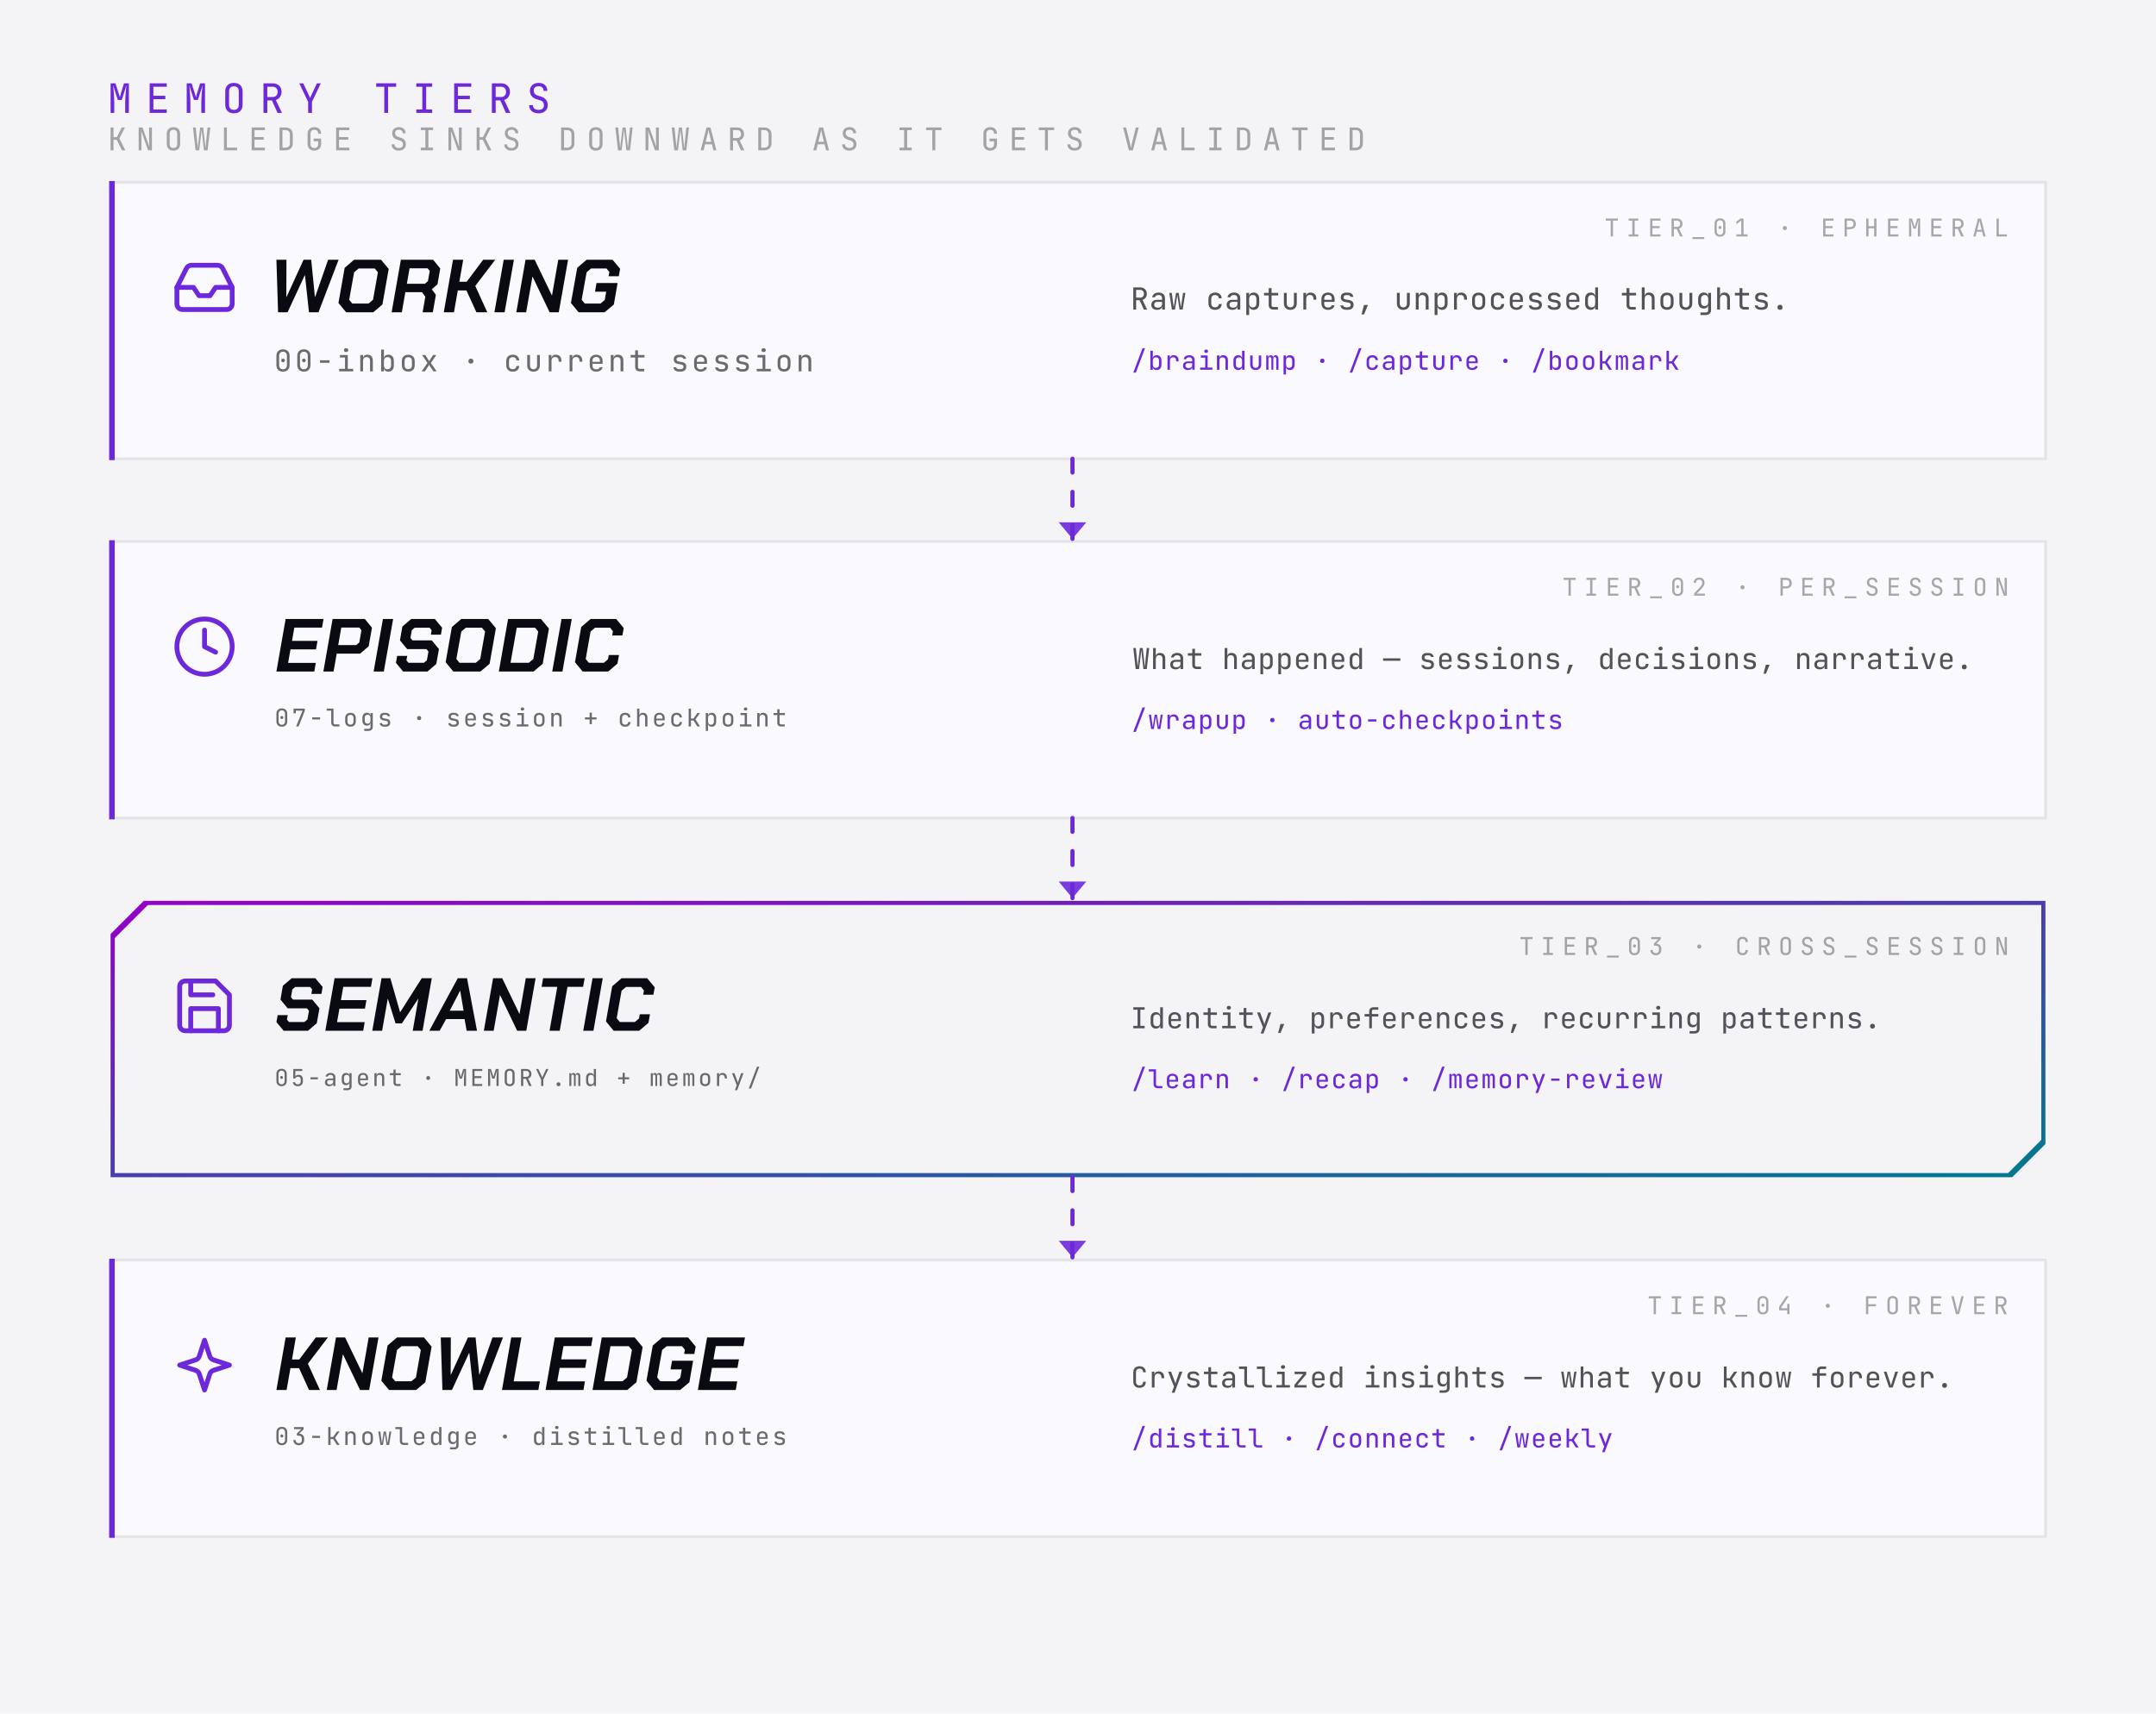
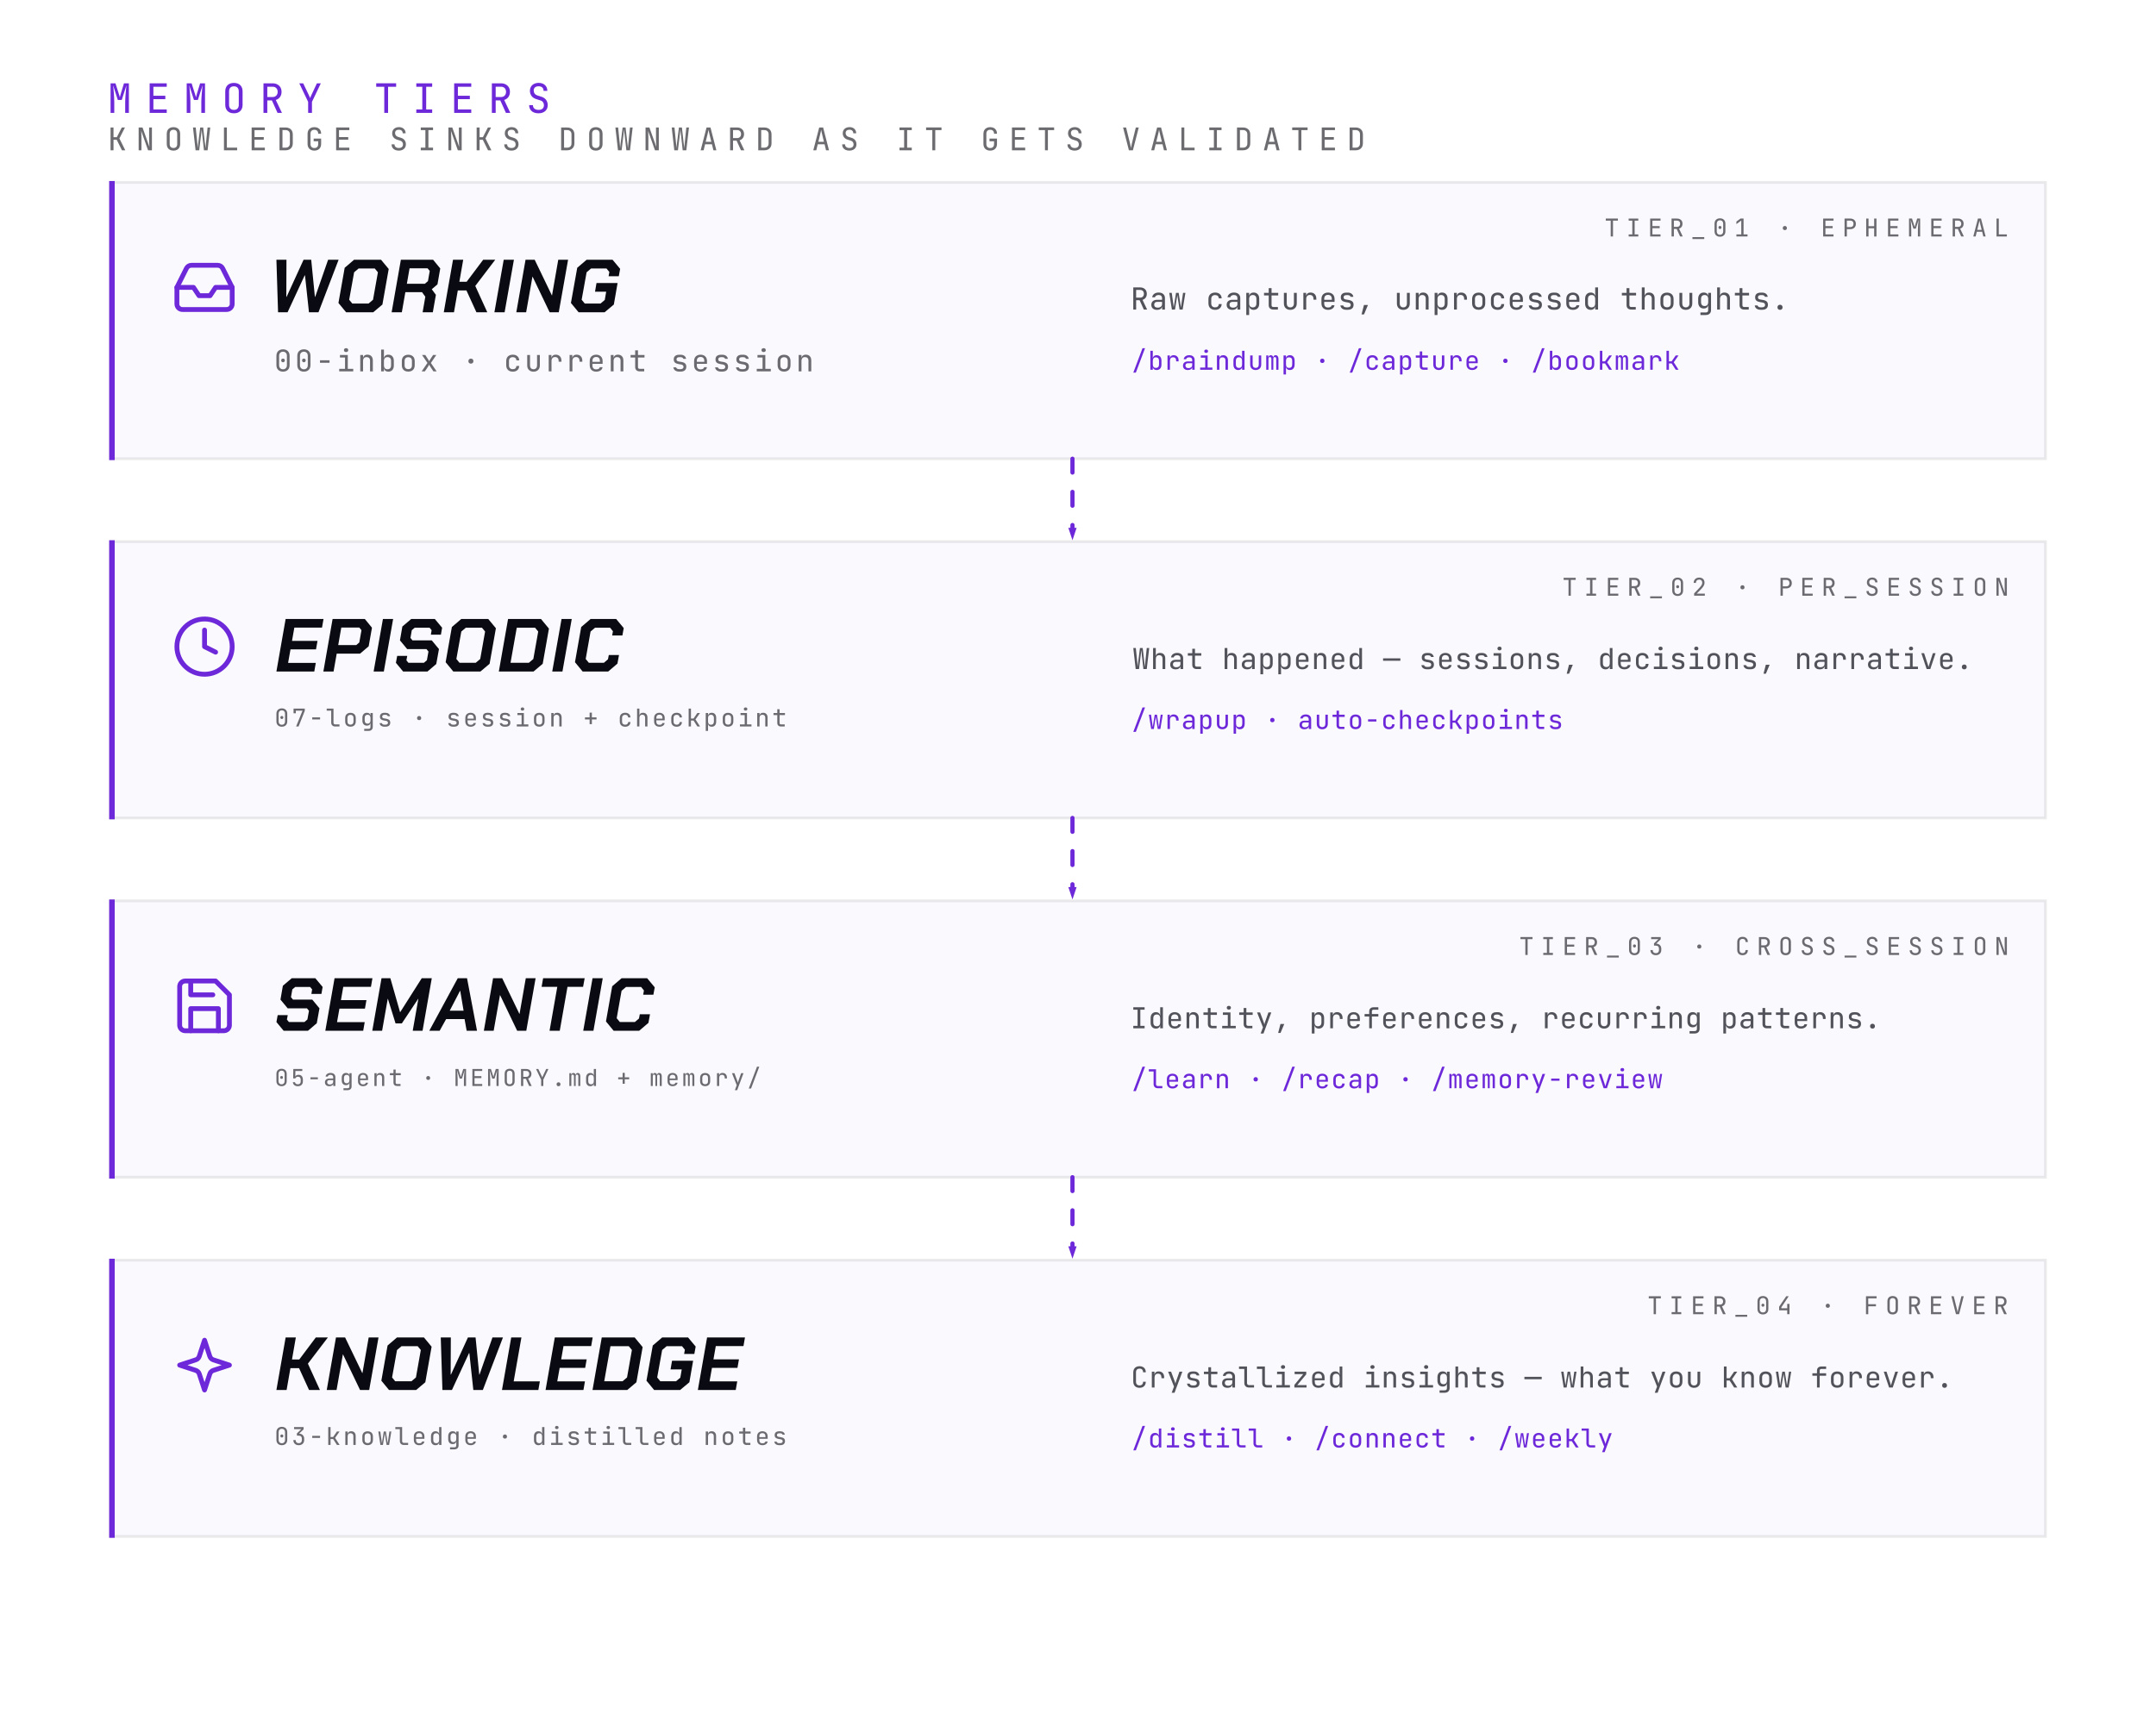
<svg xmlns="http://www.w3.org/2000/svg" viewBox="0 0 780 620" width="780" height="620" role="img" aria-labelledby="ttl desc">
  <defs>
-     <linearGradient id="ob-brain-grad" x1="0" y1="0" x2="1" y2="1">
-       <stop offset="0%" stop-color="#ff2d92" />
-       <stop offset="55%" stop-color="#ff5aa3" />
-       <stop offset="100%" stop-color="#00f3ff" />
-     </linearGradient>
-     <radialGradient id="ob-spark-glow">
-       <stop offset="0%" stop-color="#ffffff" />
-       <stop offset="35%" stop-color="#ffffff" stop-opacity=".7" />
-       <stop offset="100%" stop-color="#00f3ff" stop-opacity="0" />
-     </radialGradient>
-     <linearGradient id="grad-button" x1="0" y1="0" x2="1" y2="1">
-       <stop offset="0%" stop-color="#9500c7" />
-       <stop offset="100%" stop-color="#007a90" />
-     </linearGradient>
+     <marker id="arrow" viewBox="0 0 3 2" refX="0" refY="1" markerWidth="3" markerHeight="2" orient="auto">
+       <path d="M0 0 L3 1 L0 2 Z" fill="#6d28d9" />
+     </marker>
    <symbol id="i-consolidate" viewBox="0 0 24 24">
      <polyline points="22 12 16 12 14 15 10 15 8 12 2 12" />
      <path d="M5.45 5.11 2 12v6a2 2 0 0 0 2 2h16a2 2 0 0 0 2-2v-6l-3.45-6.89A2 2 0 0 0 16.76 4H7.24a2 2 0 0 0-1.79 1.11z" />
    </symbol>
    <symbol id="i-clock" viewBox="0 0 24 24">
      <circle cx="12" cy="12" r="10" />
      <polyline points="12 6 12 12 16 14" />
    </symbol>
    <symbol id="i-memory" viewBox="0 0 24 24">
      <path d="M19 21H5a2 2 0 0 1-2-2V5a2 2 0 0 1 2-2h11l5 5v11a2 2 0 0 1-2 2z" />
      <polyline points="17 21 17 13 7 13 7 21" />
      <polyline points="7 3 7 8 15 8" />
    </symbol>
    <symbol id="i-skill" viewBox="0 0 24 24">
      <path d="m12 3-1.9 5.8a2 2 0 0 1-1.3 1.3L3 12l5.8 1.9a2 2 0 0 1 1.3 1.3L12 21l1.9-5.8a2 2 0 0 1 1.3-1.3L21 12l-5.8-1.9a2 2 0 0 1-1.3-1.3Z" />
    </symbol>
    <path id="gc41" d="M340 -700H464L597 0H459L431 -155H185L99 0H-39ZM418 -267 373 -533H371L233 -267Z" />
    <path id="gc43" d="M33 -124 116 -593 241 -700H582L683 -579L665 -480H529L539 -537L501 -584H301L241 -533L176 -167L218 -116H418L473 -163L484 -220H620L599 -105L476 0H135Z" />
    <path id="gc44" d="M145 -700H584L690 -572L607 -103L485 0H22ZM422 -116 482 -167 547 -533 505 -584H261L178 -116Z" />
    <path id="gc45" d="M145 -700H650L630 -585H261L230 -408H570L550 -295H210L178 -115H547L527 0H22Z" />
    <path id="gc47" d="M33 -124 117 -593 242 -700H588L689 -579L671 -480H535L545 -537L507 -584H302L242 -533L176 -167L218 -116H427L484 -164L503 -274H354L374 -390H655L605 -103L482 0H135Z" />
    <path id="gc49" d="M150 -700H286L162 0H26Z" />
    <path id="gc4b" d="M145 -700H281L230 -407H327L547 -700H708L442 -351L602 0H457L324 -291H209L158 0H22Z" />
    <path id="gc4c" d="M145 -700H281L178 -115H527L507 0H22Z" />
    <path id="gc4d" d="M145 -700H263L392 -248H394L681 -700H815L692 0H561L636 -426H634L416 -98H332L230 -426H228L153 0H22Z" />
    <path id="gc4e" d="M145 -700H267L496 -225H498L581 -700H712L588 0H466L239 -474H237L153 0H22Z" />
    <path id="gc4f" d="M33 -124 116 -593 241 -700H601L703 -577L619 -103L497 0H135ZM434 -116 494 -167 559 -533 517 -584H302L242 -533L176 -167L218 -116Z" />
    <path id="gc50" d="M145 -700H575L670 -584L626 -336L511 -238H200L158 0H22ZM460 -352 501 -387 530 -551 501 -586H261L220 -352Z" />
    <path id="gc52" d="M633 -372 557 -307 612 -232 571 0H435L471 -207L427 -268H205L158 0H22L145 -700H575L670 -584ZM225 -380H465L506 -415L530 -551L501 -586H261Z" />
    <path id="gc53" d="M27 -116 44 -208H178L167 -149L194 -116H400L440 -150L461 -266L434 -299H177L81 -415L113 -600L231 -700H546L643 -584L627 -491H493L503 -551L476 -584H278L239 -551L221 -448L248 -415H505L601 -299L565 -100L448 0H123Z" />
    <path id="gc54" d="M284 -585H75L95 -700H649L628 -585H420L317 0H181Z" />
    <path id="gc57" d="M105 -700H239L237 -206H241L467 -700H569L618 -206H622L794 -700H934L666 0H539L486 -492H482L254 0H127Z" />
    <path id="gm2b" d="M254 -95V-288H64V-372H254V-565H346V-372H536V-288H346V-95Z" />
    <path id="gm2c" d="M164 160 244 -151H376L246 160Z" />
    <path id="gm2d" d="M140 -288V-372H460V-288Z" />
    <path id="gm2e" d="M300 10Q262 10 239 -12Q216 -35 216 -72Q216 -112 239 -135Q262 -158 300 -158Q339 -158 361 -135Q384 -112 384 -72Q384 -35 361 -12Q339 10 300 10Z" />
    <path id="gm2f" d="M74 110 428 -830H526L172 110Z" />
    <path id="gm30" d="M300 10Q233 10 183 -17Q133 -43 106 -92Q79 -140 79 -205V-525Q79 -591 106 -639Q133 -687 183 -713Q233 -740 300 -740Q368 -740 418 -713Q467 -687 494 -639Q521 -591 521 -525V-205Q521 -140 494 -92Q467 -43 417 -17Q367 10 300 10ZM300 -70Q359 -70 395 -108Q431 -145 431 -205V-525Q431 -585 395 -622Q359 -660 300 -660Q241 -660 205 -622Q169 -585 169 -525V-205Q169 -145 205 -108Q241 -70 300 -70ZM300 -305Q273 -305 256 -323Q239 -340 239 -368Q239 -395 256 -412Q273 -429 300 -429Q327 -429 344 -412Q361 -395 361 -368Q361 -340 344 -323Q327 -305 300 -305Z" />
    <path id="gm31" d="M89 0V-85H287V-651L89 -504V-607L255 -730H380V-85H541V0Z" />
    <path id="gm32" d="M91 0V-95L314 -331Q370 -391 396 -438Q422 -484 422 -528Q422 -588 389 -622Q356 -657 299 -657Q236 -657 200 -621Q164 -586 164 -524H71Q73 -590 101 -639Q130 -688 181 -714Q231 -740 299 -740Q365 -740 414 -714Q463 -689 489 -642Q515 -595 515 -530Q515 -467 482 -406Q449 -345 374 -267L197 -85H527V0Z" />
    <path id="gm33" d="M289 10Q223 10 173 -16Q123 -43 96 -90Q69 -137 69 -200H163Q163 -140 196 -106Q230 -73 290 -73Q351 -73 385 -108Q418 -143 418 -200V-252Q418 -313 385 -347Q351 -380 290 -380H215V-472L394 -645H99V-730H488V-638L292 -449V-463Q393 -463 452 -406Q512 -349 512 -253V-200Q512 -137 484 -90Q457 -43 406 -16Q356 10 289 10Z" />
    <path id="gm34" d="M408 0V-158H79V-304L367 -730H469L171 -283V-243H408V-420H501V0Z" />
    <path id="gm35" d="M298 10Q208 10 150 -36Q93 -83 84 -162H177Q182 -119 213 -96Q245 -73 299 -73Q361 -73 392 -106Q423 -140 423 -200V-271Q423 -332 392 -365Q361 -399 300 -399Q262 -399 233 -379Q205 -359 192 -326H99L104 -730H490V-645H194L191 -405H219L191 -379Q191 -426 228 -453Q266 -480 328 -480Q417 -481 467 -426Q516 -370 516 -271V-200Q516 -103 459 -47Q402 10 298 10Z" />
    <path id="gm37" d="M182 0 443 -645H171V-537H78V-730H536V-639L283 0Z" />
    <path id="gm41" d="M49 0 238 -730H363L551 0H457L410 -192H191L144 0ZM210 -271H390L335 -493Q320 -555 311 -598Q302 -641 300 -654Q298 -641 289 -598Q280 -555 265 -494Z" />
    <path id="gm43" d="M304 10Q238 10 189 -15Q140 -40 113 -88Q86 -136 86 -201V-529Q86 -595 113 -643Q140 -690 189 -715Q238 -740 304 -740Q370 -740 419 -714Q467 -689 494 -642Q520 -595 520 -529H426Q426 -590 394 -623Q362 -656 304 -656Q246 -656 213 -624Q180 -591 180 -530V-201Q180 -140 213 -107Q246 -74 304 -74Q362 -74 394 -107Q426 -140 426 -201H520Q520 -136 494 -89Q467 -41 419 -16Q370 10 304 10Z" />
    <path id="gm44" d="M90 0V-730H282Q353 -730 405 -703Q457 -676 486 -627Q514 -577 514 -510V-221Q514 -154 486 -104Q457 -54 405 -27Q353 0 282 0ZM184 -84H282Q347 -84 384 -120Q421 -156 421 -221V-510Q421 -574 384 -610Q347 -646 282 -646H184Z" />
    <path id="gm45" d="M99 0V-730H521V-645H191V-423H486V-339H191V-85H521V0Z" />
    <path id="gm46" d="M94 0V-731H526V-645H185V-407H500V-322H187V0Z" />
    <path id="gm47" d="M304 10Q238 10 189 -15Q140 -40 113 -88Q86 -136 86 -201V-529Q86 -595 113 -643Q140 -690 189 -715Q238 -740 304 -740Q370 -740 419 -714Q467 -689 494 -642Q520 -595 520 -529H426Q426 -590 394 -623Q362 -656 304 -656Q246 -656 213 -624Q180 -591 180 -530V-201Q180 -140 213 -106Q246 -73 304 -73Q362 -73 394 -106Q426 -140 426 -201V-289H281V-374H520V-201Q520 -136 494 -89Q467 -41 419 -16Q370 10 304 10Z" />
    <path id="gm48" d="M91 0V-730H185V-420H415V-730H509V0H415V-334H185V0Z" />
    <path id="gm49" d="M104 0V-85H252V-645H104V-730H496V-645H348V-85H496V0Z" />
    <path id="gm4b" d="M90 0V-730H184V-419H290L449 -730H551L372 -379L561 0H454L287 -336H184V0Z" />
    <path id="gm4c" d="M114 0V-730H207V-85H535V0Z" />
    <path id="gm4d" d="M74 0V-730H195L270 -494Q281 -462 290 -431Q299 -400 303 -383Q308 -400 315 -431Q323 -462 333 -495L405 -730H526V0H435V-261Q435 -306 438 -362Q441 -418 446 -477Q451 -535 456 -589Q462 -642 466 -682L350 -319H253L136 -682Q141 -643 146 -592Q151 -540 155 -483Q159 -425 162 -368Q165 -311 165 -261V0Z" />
    <path id="gm4e" d="M88 0V-730H211L432 -109Q430 -134 428 -172Q425 -209 424 -250Q422 -291 422 -327V-730H512V0H389L169 -621Q171 -597 173 -560Q175 -523 176 -482Q178 -441 178 -405V0Z" />
    <path id="gm4f" d="M300 10Q234 10 186 -15Q138 -40 112 -88Q86 -136 86 -201V-529Q86 -595 112 -643Q138 -690 186 -715Q234 -740 300 -740Q366 -740 414 -715Q462 -690 488 -643Q514 -595 514 -530V-201Q514 -136 488 -88Q462 -40 414 -15Q366 10 300 10ZM300 -74Q358 -74 389 -107Q420 -140 420 -201V-529Q420 -590 389 -623Q358 -656 300 -656Q243 -656 211 -623Q180 -590 180 -529V-201Q180 -140 211 -107Q243 -74 300 -74Z" />
    <path id="gm50" d="M90 0V-730H326Q395 -730 445 -703Q496 -677 523 -628Q551 -580 551 -514Q551 -449 523 -400Q496 -351 445 -325Q395 -298 326 -298H184V0ZM184 -382H326Q385 -382 420 -418Q455 -454 455 -514Q455 -575 420 -610Q385 -646 326 -646H184Z" />
    <path id="gm52" d="M90 0V-730H317Q383 -730 432 -703Q482 -677 509 -630Q536 -583 536 -519Q536 -445 498 -392Q460 -339 394 -319L546 0H437L298 -308H184V0ZM184 -392H317Q373 -392 406 -427Q440 -462 440 -519Q440 -577 406 -612Q373 -646 317 -646H184Z" />
    <path id="gm53" d="M304 10Q231 10 180 -14Q128 -38 100 -83Q71 -128 71 -191H164Q164 -137 201 -105Q238 -74 304 -74Q366 -74 401 -104Q436 -135 436 -189Q436 -232 413 -264Q389 -297 346 -309L248 -340Q172 -363 131 -417Q90 -471 90 -545Q90 -604 117 -648Q143 -692 192 -716Q240 -741 306 -741Q402 -741 461 -687Q519 -634 520 -544H427Q427 -597 395 -627Q363 -657 304 -657Q247 -657 215 -630Q183 -602 183 -553Q183 -509 207 -476Q231 -444 275 -430L374 -399Q448 -376 489 -321Q529 -266 529 -191Q529 -131 501 -85Q473 -40 422 -15Q371 10 304 10Z" />
    <path id="gm54" d="M253 0V-645H54V-731H546V-645H347V0Z" />
    <path id="gm56" d="M236 0 49 -730H145L268 -236Q280 -186 289 -142Q298 -98 302 -74Q306 -98 315 -142Q323 -186 335 -236L457 -730H551L363 0Z" />
    <path id="gm57" d="M107 0 24 -730H112L166 -193Q168 -172 170 -148Q172 -124 174 -103Q175 -82 175 -67Q177 -82 179 -103Q180 -124 183 -148Q185 -172 188 -193L255 -730H350L411 -193Q414 -172 416 -148Q419 -124 421 -103Q424 -82 425 -67Q426 -82 428 -103Q429 -124 431 -148Q434 -172 436 -193L491 -730H576L491 0H375L314 -546Q312 -569 309 -591Q307 -613 305 -633Q303 -653 302 -665Q301 -653 298 -633Q296 -613 294 -591Q292 -569 289 -546L223 0Z" />
    <path id="gm59" d="M253 0V-272L34 -730H131L272 -435Q285 -409 292 -391Q299 -372 301 -363Q303 -372 311 -391Q319 -409 331 -435L469 -730H566L347 -272V0Z" />
    <path id="gm5f" d="M60 104V25H540V104Z" />
    <path id="gm61" d="M251 10Q164 10 114 -35Q64 -79 64 -155Q64 -232 114 -277Q165 -321 251 -321H418V-375Q418 -425 388 -452Q358 -479 303 -479Q255 -479 222 -458Q190 -438 185 -404H92Q101 -475 159 -518Q217 -560 305 -560Q401 -560 456 -511Q512 -462 512 -378V0H420V-104H405L420 -120Q420 -60 374 -25Q327 10 251 10ZM275 -63Q337 -63 378 -95Q418 -126 418 -176V-252H253Q209 -252 183 -228Q158 -203 158 -161Q158 -116 189 -89Q220 -63 275 -63Z" />
    <path id="gm62" d="M333 10Q265 10 225 -27Q184 -63 184 -127L203 -105H184V0H90V-730H184V-571L182 -445H203L184 -423Q184 -486 225 -523Q266 -560 333 -560Q416 -560 466 -505Q516 -450 516 -354V-195Q516 -100 466 -45Q416 10 333 10ZM302 -71Q358 -71 391 -104Q423 -138 423 -201V-349Q423 -412 391 -446Q358 -479 302 -479Q248 -479 216 -445Q184 -410 184 -349V-201Q184 -140 216 -105Q248 -71 302 -71Z" />
    <path id="gm63" d="M304 10Q238 10 188 -15Q138 -40 111 -88Q84 -136 84 -201V-349Q84 -415 111 -463Q138 -510 188 -535Q238 -560 304 -560Q400 -560 458 -509Q517 -458 520 -369H426Q423 -421 391 -449Q359 -477 304 -477Q246 -477 211 -444Q177 -411 177 -350V-201Q177 -140 211 -106Q246 -73 304 -73Q359 -73 391 -101Q423 -130 426 -181H520Q517 -92 458 -41Q400 10 304 10Z" />
    <path id="gm64" d="M267 10Q184 10 134 -45Q84 -100 84 -195V-354Q84 -450 134 -505Q184 -560 267 -560Q335 -560 375 -523Q416 -486 416 -423L397 -445H418L416 -571V-730H510V0H416V-105H397L416 -127Q416 -63 375 -27Q335 10 267 10ZM298 -71Q353 -71 385 -105Q416 -140 416 -201V-349Q416 -410 385 -445Q353 -479 298 -479Q242 -479 209 -446Q177 -412 177 -349V-201Q177 -138 209 -104Q242 -71 298 -71Z" />
    <path id="gm65" d="M300 10Q235 10 186 -16Q137 -42 110 -90Q84 -137 84 -201V-349Q84 -414 110 -461Q137 -508 186 -534Q235 -560 300 -560Q366 -560 414 -534Q463 -508 490 -461Q516 -414 516 -349V-252H175V-201Q175 -136 207 -102Q240 -68 300 -68Q351 -68 383 -86Q414 -105 421 -141H514Q505 -71 446 -31Q387 10 300 10ZM425 -313V-350Q425 -414 393 -448Q361 -483 300 -483Q240 -483 207 -448Q175 -414 175 -349V-321L432 -321Z" />
    <path id="gm66" d="M219 0V-409H59V-494H219V-588Q219 -654 260 -692Q302 -730 375 -730H536V-645H375Q345 -645 328 -631Q312 -616 312 -588V-494H536V-409H312V0Z" />
    <path id="gm67" d="M160 180V96H334Q376 96 396 77Q415 57 415 18V-49L417 -150H398L416 -166Q416 -105 376 -70Q336 -35 269 -35Q184 -35 135 -90Q86 -146 86 -240V-355Q86 -450 135 -505Q184 -560 269 -560Q336 -560 376 -525Q416 -489 416 -429L398 -445H416L416 -550H509V18Q509 93 462 136Q416 180 333 180ZM298 -116Q353 -116 385 -150Q416 -184 416 -245V-349Q416 -410 385 -445Q353 -479 298 -479Q242 -479 211 -446Q180 -412 180 -349V-245Q180 -183 211 -149Q242 -116 298 -116Z" />
    <path id="gm68" d="M90 0V-730H184V-550L184 -445H204L184 -423Q184 -488 223 -524Q262 -560 331 -560Q414 -560 463 -509Q512 -457 512 -369V0H418V-359Q418 -417 387 -449Q356 -481 303 -481Q248 -481 216 -446Q184 -412 184 -349V0Z" />
    <path id="gm69" d="M84 0V-85H279V-465H109V-550H372V-85H555V0ZM315 -648Q282 -648 262 -666Q243 -683 243 -712Q243 -743 262 -760Q282 -778 315 -778Q349 -778 368 -760Q387 -743 387 -712Q387 -683 368 -666Q349 -648 315 -648Z" />
    <path id="gm6b" d="M93 0V-730H187V-324H291L448 -550H555L372 -288L558 0H449L292 -243H187V0Z" />
    <path id="gm6c" d="M376 0Q327 0 291 -19Q254 -39 234 -74Q214 -110 214 -157V-645H30V-730H307V-157Q307 -124 326 -104Q345 -85 377 -85H551V0Z" />
    <path id="gm6d" d="M65 0V-550H146V-483H164L150 -460Q150 -506 175 -533Q199 -560 241 -560Q287 -560 312 -526Q337 -492 337 -430L310 -483H352L333 -460Q333 -506 359 -533Q384 -560 426 -560Q478 -560 507 -521Q535 -482 535 -418V0H450V-418Q450 -452 436 -470Q421 -489 394 -489Q367 -489 352 -471Q337 -453 337 -419V0H263V-418Q263 -453 248 -471Q233 -489 205 -489Q178 -489 164 -471Q150 -453 150 -419V0Z" />
    <path id="gm6e" d="M90 0V-550H184V-445H204L184 -423Q184 -488 223 -524Q262 -560 331 -560Q414 -560 463 -509Q512 -457 512 -369V0H418V-359Q418 -417 387 -448Q356 -479 303 -479Q248 -479 216 -446Q184 -412 184 -349V0Z" />
    <path id="gm6f" d="M300 8Q234 8 185 -17Q137 -42 110 -90Q84 -137 84 -202V-348Q84 -414 110 -461Q137 -508 185 -533Q234 -558 300 -558Q366 -558 415 -533Q463 -508 490 -461Q516 -414 516 -348V-202Q516 -137 490 -90Q463 -42 415 -17Q366 8 300 8ZM300 -75Q358 -75 391 -107Q423 -140 423 -202V-348Q423 -410 391 -443Q358 -475 300 -475Q243 -475 210 -443Q177 -410 177 -348V-202Q177 -140 210 -107Q243 -75 300 -75Z" />
    <path id="gm70" d="M90 180V-550H184V-445H203L184 -423Q184 -487 225 -523Q266 -560 334 -560Q417 -560 467 -505Q516 -451 516 -355V-196Q516 -132 494 -86Q471 -40 431 -15Q390 10 334 10Q267 10 226 -27Q184 -64 184 -127L203 -105H182L184 21V180ZM303 -71Q359 -71 391 -104Q423 -138 423 -201V-349Q423 -412 391 -446Q359 -479 303 -479Q249 -479 216 -445Q184 -410 184 -349V-201Q184 -140 216 -105Q249 -71 303 -71Z" />
    <path id="gm72" d="M109 0V-550H200V-445H222L193 -380Q193 -469 231 -515Q270 -560 346 -560Q433 -560 485 -505Q536 -451 536 -358V-324H442V-349Q442 -413 411 -447Q380 -481 323 -481Q267 -481 235 -447Q203 -412 203 -349V0Z" />
    <path id="gm73" d="M283 8Q226 8 184 -10Q142 -27 117 -60Q92 -92 88 -136H181Q187 -108 213 -91Q239 -74 283 -74H325Q377 -74 403 -95Q429 -116 429 -152Q429 -186 405 -206Q382 -226 336 -233L263 -245Q181 -259 141 -295Q101 -332 101 -402Q101 -477 148 -517Q196 -558 290 -558H328Q409 -558 457 -521Q506 -483 516 -420H422Q416 -445 393 -461Q369 -476 328 -476H290Q240 -476 217 -457Q194 -439 194 -401Q194 -368 214 -352Q234 -337 276 -330L350 -318Q440 -304 481 -266Q522 -228 522 -156Q522 -79 473 -35Q424 8 325 8Z" />
    <path id="gm74" d="M360 0Q288 0 248 -39Q208 -77 208 -147V-465H54V-550H208V-705H302V-550H521V-465H302V-147Q302 -85 361 -85H511V0Z" />
    <path id="gm75" d="M299 10Q203 10 146 -47Q88 -103 88 -201V-550H182V-201Q182 -140 213 -106Q245 -72 299 -72Q354 -72 386 -106Q418 -140 418 -201V-550H512V-201Q512 -103 453 -47Q395 10 299 10Z" />
    <path id="gm76" d="M237 0 53 -550H149L269 -184Q280 -151 289 -120Q298 -90 302 -72Q307 -90 316 -120Q325 -151 335 -184L452 -550H547L363 0Z" />
    <path id="gm77" d="M121 0 34 -550H116L170 -165Q173 -143 177 -116Q180 -90 182 -72Q184 -90 189 -116Q193 -143 196 -165L257 -550H344L404 -165Q407 -143 411 -116Q416 -90 418 -72Q420 -90 424 -116Q429 -143 432 -165L488 -550H566L475 0H373L315 -376Q311 -404 306 -432Q301 -461 299 -478Q297 -461 293 -432Q289 -404 284 -376L223 0Z" />
    <path id="gm78" d="M49 0 243 -283 61 -550H170L277 -384Q284 -372 290 -359Q297 -346 301 -338Q304 -346 311 -359Q317 -372 324 -384L432 -550H540L358 -282L551 0H442L326 -177Q319 -188 312 -203Q306 -217 301 -226Q297 -217 289 -203Q282 -188 274 -177L157 0Z" />
    <path id="gm79" d="M177 180 257 -34 53 -550H157L282 -216Q289 -198 296 -174Q302 -150 306 -133Q310 -150 316 -174Q322 -198 329 -216L446 -550H547L276 180Z" />
    <path id="gm7a" d="M89 0V-92L395 -465H97V-550H500V-458L189 -85H511V0Z" />
    <path id="gmb7" d="M300 -260Q262 -260 239 -282Q216 -304 216 -342Q216 -381 239 -404Q262 -428 300 -428Q339 -428 361 -404Q384 -381 384 -342Q384 -304 361 -282Q339 -260 300 -260Z" />
    <path id="gm2014" d="M0 -288V-372H600V-288Z" />
  </defs>
  <style>
    .ico { fill: none; stroke-width: 1.75; stroke-linecap: round; stroke-linejoin: round; }
    /* MOTION RULE: cards never animate — motion is ONLY this connector dash-flow. */
    .plug { fill: none; stroke: #6d28d9; stroke-width: 1.5; stroke-linecap: round; stroke-dasharray: 5 7; }
    .plug-flow { animation: plug-flow 1200ms linear infinite; }
    @keyframes plug-flow { to { stroke-dashoffset: -24; } }
    @media (prefers-reduced-motion: reduce) {
      .plug-flow { animation: none; }
    }
  </style>
-   <rect width="780" height="620" fill="#f4f4f7" />
  <g transform="translate(38.92 40.85) scale(0.01465)" fill="#6d28d9">
    <use href="#gm4d" x="0" />
    <use href="#gm45" x="940" />
    <use href="#gm4d" x="1880" />
    <use href="#gm4f" x="2820" />
    <use href="#gm52" x="3760" />
    <use href="#gm59" x="4700" />
    <use href="#gm54" x="6580" />
    <use href="#gm49" x="7520" />
    <use href="#gm45" x="8460" />
    <use href="#gm52" x="9400" />
    <use href="#gm53" x="10340" />
  </g>
-   <g transform="translate(38.98 54.39) scale(0.01132)" fill="#0a0a1259">
+   <g transform="translate(38.98 54.39) scale(0.01132)" fill="#0a0a1299">
    <use href="#gm4b" x="0" />
    <use href="#gm4e" x="900" />
    <use href="#gm4f" x="1800" />
    <use href="#gm57" x="2700" />
    <use href="#gm4c" x="3600" />
    <use href="#gm45" x="4500" />
    <use href="#gm44" x="5400" />
    <use href="#gm47" x="6300" />
    <use href="#gm45" x="7200" />
    <use href="#gm53" x="9000" />
    <use href="#gm49" x="9900" />
    <use href="#gm4e" x="10800" />
    <use href="#gm4b" x="11700" />
    <use href="#gm53" x="12600" />
    <use href="#gm44" x="14400" />
    <use href="#gm4f" x="15300" />
    <use href="#gm57" x="16200" />
    <use href="#gm4e" x="17100" />
    <use href="#gm57" x="18000" />
    <use href="#gm41" x="18900" />
    <use href="#gm52" x="19800" />
    <use href="#gm44" x="20700" />
    <use href="#gm41" x="22500" />
    <use href="#gm53" x="23400" />
    <use href="#gm49" x="25200" />
    <use href="#gm54" x="26100" />
    <use href="#gm47" x="27900" />
    <use href="#gm45" x="28800" />
    <use href="#gm54" x="29700" />
    <use href="#gm53" x="30600" />
    <use href="#gm56" x="32400" />
    <use href="#gm41" x="33300" />
    <use href="#gm4c" x="34200" />
    <use href="#gm49" x="35100" />
    <use href="#gm44" x="36000" />
    <use href="#gm41" x="36900" />
    <use href="#gm54" x="37800" />
    <use href="#gm45" x="38700" />
    <use href="#gm44" x="39600" />
  </g>
  <rect x="40" y="66" width="700" height="100" fill="#fafafe" stroke="#08081014" stroke-width="1" />
  <rect x="39.5" y="65.5" width="2" height="101" fill="#6d28d9" />
-   <g transform="translate(580.47 85.58) scale(0.00889)" fill="#0a0a1259">
+   <g transform="translate(580.47 85.58) scale(0.00889)" fill="#0a0a1299">
    <use href="#gm54" x="0" />
    <use href="#gm49" x="880" />
    <use href="#gm45" x="1760" />
    <use href="#gm52" x="2640" />
    <use href="#gm5f" x="3520" />
    <use href="#gm30" x="4400" />
    <use href="#gm31" x="5280" />
    <use href="#gmb7" x="7040" />
    <use href="#gm45" x="8800" />
    <use href="#gm50" x="9680" />
    <use href="#gm48" x="10560" />
    <use href="#gm45" x="11440" />
    <use href="#gm4d" x="12320" />
    <use href="#gm45" x="13200" />
    <use href="#gm52" x="14080" />
    <use href="#gm41" x="14960" />
    <use href="#gm4c" x="15840" />
  </g>
  <svg x="62" y="92" width="24" height="24">
    <use href="#i-consolidate" class="ico" stroke="#6d28d9" />
  </svg>
  <g transform="translate(97.15 113.00) scale(0.02714)" fill="#0a0a12">
    <use href="#gc57" x="0" />
    <use href="#gc4f" x="899" />
    <use href="#gc52" x="1619" />
    <use href="#gc4b" x="2314" />
    <use href="#gc49" x="2985" />
    <use href="#gc4e" x="3281" />
    <use href="#gc47" x="3998" />
  </g>
  <g transform="translate(99.15 134.39) scale(0.01079)" fill="#0a0a1299">
    <use href="#gm30" x="0" />
    <use href="#gm30" x="700" />
    <use href="#gm2d" x="1400" />
    <use href="#gm69" x="2100" />
    <use href="#gm6e" x="2800" />
    <use href="#gm62" x="3500" />
    <use href="#gm6f" x="4200" />
    <use href="#gm78" x="4900" />
    <use href="#gmb7" x="6300" />
    <use href="#gm63" x="7700" />
    <use href="#gm75" x="8400" />
    <use href="#gm72" x="9100" />
    <use href="#gm72" x="9800" />
    <use href="#gm65" x="10500" />
    <use href="#gm6e" x="11200" />
    <use href="#gm74" x="11900" />
    <use href="#gm73" x="13300" />
    <use href="#gm65" x="14000" />
    <use href="#gm73" x="14700" />
    <use href="#gm73" x="15400" />
    <use href="#gm69" x="16100" />
    <use href="#gm6f" x="16800" />
    <use href="#gm6e" x="17500" />
  </g>
  <g transform="translate(409.01 112.02) scale(0.01099)" fill="#52525b">
    <use href="#gm52" x="0" />
    <use href="#gm61" x="620" />
    <use href="#gm77" x="1240" />
    <use href="#gm63" x="2480" />
    <use href="#gm61" x="3100" />
    <use href="#gm70" x="3720" />
    <use href="#gm74" x="4340" />
    <use href="#gm75" x="4960" />
    <use href="#gm72" x="5580" />
    <use href="#gm65" x="6200" />
    <use href="#gm73" x="6820" />
    <use href="#gm2c" x="7440" />
    <use href="#gm75" x="8680" />
    <use href="#gm6e" x="9300" />
    <use href="#gm70" x="9920" />
    <use href="#gm72" x="10540" />
    <use href="#gm6f" x="11160" />
    <use href="#gm63" x="11780" />
    <use href="#gm65" x="12400" />
    <use href="#gm73" x="13020" />
    <use href="#gm73" x="13640" />
    <use href="#gm65" x="14260" />
    <use href="#gm64" x="14880" />
    <use href="#gm74" x="16120" />
    <use href="#gm68" x="16740" />
    <use href="#gm6f" x="17360" />
    <use href="#gm75" x="17980" />
    <use href="#gm67" x="18600" />
    <use href="#gm68" x="19220" />
    <use href="#gm74" x="19840" />
    <use href="#gm73" x="20460" />
    <use href="#gm2e" x="21080" />
  </g>
  <g transform="translate(409.31 133.81) scale(0.00941)" fill="#6d28d9">
    <use href="#gm2f" x="0" />
    <use href="#gm62" x="640" />
    <use href="#gm72" x="1280" />
    <use href="#gm61" x="1920" />
    <use href="#gm69" x="2560" />
    <use href="#gm6e" x="3200" />
    <use href="#gm64" x="3840" />
    <use href="#gm75" x="4480" />
    <use href="#gm6d" x="5120" />
    <use href="#gm70" x="5760" />
    <use href="#gmb7" x="7040" />
    <use href="#gm2f" x="8320" />
    <use href="#gm63" x="8960" />
    <use href="#gm61" x="9600" />
    <use href="#gm70" x="10240" />
    <use href="#gm74" x="10880" />
    <use href="#gm75" x="11520" />
    <use href="#gm72" x="12160" />
    <use href="#gm65" x="12800" />
    <use href="#gmb7" x="14080" />
    <use href="#gm2f" x="15360" />
    <use href="#gm62" x="16000" />
    <use href="#gm6f" x="16640" />
    <use href="#gm6f" x="17280" />
    <use href="#gm6b" x="17920" />
    <use href="#gm6d" x="18560" />
    <use href="#gm61" x="19200" />
    <use href="#gm72" x="19840" />
    <use href="#gm6b" x="20480" />
  </g>
  <rect x="40" y="196" width="700" height="100" fill="#fafafe" stroke="#08081014" stroke-width="1" />
  <rect x="39.5" y="195.5" width="2" height="101" fill="#6d28d9" />
-   <g transform="translate(565.21 215.58) scale(0.00888)" fill="#0a0a1259">
+   <g transform="translate(565.21 215.58) scale(0.00888)" fill="#0a0a1299">
    <use href="#gm54" x="0" />
    <use href="#gm49" x="880" />
    <use href="#gm45" x="1760" />
    <use href="#gm52" x="2640" />
    <use href="#gm5f" x="3520" />
    <use href="#gm30" x="4400" />
    <use href="#gm32" x="5280" />
    <use href="#gmb7" x="7040" />
    <use href="#gm50" x="8800" />
    <use href="#gm45" x="9680" />
    <use href="#gm52" x="10560" />
    <use href="#gm5f" x="11440" />
    <use href="#gm53" x="12320" />
    <use href="#gm45" x="13200" />
    <use href="#gm53" x="14080" />
    <use href="#gm53" x="14960" />
    <use href="#gm49" x="15840" />
    <use href="#gm4f" x="16720" />
    <use href="#gm4e" x="17600" />
  </g>
  <svg x="62" y="222" width="24" height="24">
    <use href="#i-clock" class="ico" stroke="#6d28d9" />
  </svg>
  <g transform="translate(99.40 243.00) scale(0.02714)" fill="#0a0a12">
    <use href="#gc45" x="0" />
    <use href="#gc50" x="626" />
    <use href="#gc49" x="1292" />
    <use href="#gc53" x="1588" />
    <use href="#gc4f" x="2245" />
    <use href="#gc44" x="2965" />
    <use href="#gc49" x="3673" />
    <use href="#gc43" x="3969" />
  </g>
  <g transform="translate(99.30 262.90) scale(0.00887)" fill="#0a0a1299">
    <use href="#gm30" x="0" />
    <use href="#gm37" x="700" />
    <use href="#gm2d" x="1400" />
    <use href="#gm6c" x="2100" />
    <use href="#gm6f" x="2800" />
    <use href="#gm67" x="3500" />
    <use href="#gm73" x="4200" />
    <use href="#gmb7" x="5600" />
    <use href="#gm73" x="7000" />
    <use href="#gm65" x="7700" />
    <use href="#gm73" x="8400" />
    <use href="#gm73" x="9100" />
    <use href="#gm69" x="9800" />
    <use href="#gm6f" x="10500" />
    <use href="#gm6e" x="11200" />
    <use href="#gm2b" x="12600" />
    <use href="#gm63" x="14000" />
    <use href="#gm68" x="14700" />
    <use href="#gm65" x="15400" />
    <use href="#gm63" x="16100" />
    <use href="#gm6b" x="16800" />
    <use href="#gm70" x="17500" />
    <use href="#gm6f" x="18200" />
    <use href="#gm69" x="18900" />
    <use href="#gm6e" x="19600" />
    <use href="#gm74" x="20300" />
  </g>
  <g transform="translate(409.75 242.12) scale(0.01044)" fill="#52525b">
    <use href="#gm57" x="0" />
    <use href="#gm68" x="620" />
    <use href="#gm61" x="1240" />
    <use href="#gm74" x="1860" />
    <use href="#gm68" x="3100" />
    <use href="#gm61" x="3720" />
    <use href="#gm70" x="4340" />
    <use href="#gm70" x="4960" />
    <use href="#gm65" x="5580" />
    <use href="#gm6e" x="6200" />
    <use href="#gm65" x="6820" />
    <use href="#gm64" x="7440" />
    <use href="#gm2014" x="8680" />
    <use href="#gm73" x="9920" />
    <use href="#gm65" x="10540" />
    <use href="#gm73" x="11160" />
    <use href="#gm73" x="11780" />
    <use href="#gm69" x="12400" />
    <use href="#gm6f" x="13020" />
    <use href="#gm6e" x="13640" />
    <use href="#gm73" x="14260" />
    <use href="#gm2c" x="14880" />
    <use href="#gm64" x="16120" />
    <use href="#gm65" x="16740" />
    <use href="#gm63" x="17360" />
    <use href="#gm69" x="17980" />
    <use href="#gm73" x="18600" />
    <use href="#gm69" x="19220" />
    <use href="#gm6f" x="19840" />
    <use href="#gm6e" x="20460" />
    <use href="#gm73" x="21080" />
    <use href="#gm2c" x="21700" />
    <use href="#gm6e" x="22940" />
    <use href="#gm61" x="23560" />
    <use href="#gm72" x="24180" />
    <use href="#gm72" x="24800" />
    <use href="#gm61" x="25420" />
    <use href="#gm74" x="26040" />
    <use href="#gm69" x="26660" />
    <use href="#gm76" x="27280" />
    <use href="#gm65" x="27900" />
    <use href="#gm2e" x="28520" />
  </g>
  <g transform="translate(409.31 263.81) scale(0.00941)" fill="#6d28d9">
    <use href="#gm2f" x="0" />
    <use href="#gm77" x="640" />
    <use href="#gm72" x="1280" />
    <use href="#gm61" x="1920" />
    <use href="#gm70" x="2560" />
    <use href="#gm75" x="3200" />
    <use href="#gm70" x="3840" />
    <use href="#gmb7" x="5120" />
    <use href="#gm61" x="6400" />
    <use href="#gm75" x="7040" />
    <use href="#gm74" x="7680" />
    <use href="#gm6f" x="8320" />
    <use href="#gm2d" x="8960" />
    <use href="#gm63" x="9600" />
    <use href="#gm68" x="10240" />
    <use href="#gm65" x="10880" />
    <use href="#gm63" x="11520" />
    <use href="#gm6b" x="12160" />
    <use href="#gm70" x="12800" />
    <use href="#gm6f" x="13440" />
    <use href="#gm69" x="14080" />
    <use href="#gm6e" x="14720" />
    <use href="#gm74" x="15360" />
    <use href="#gm73" x="16000" />
  </g>
-   <path d="M52 326 H740 V414 L728 426 H40 V338 Z" fill="url(#grad-button)" />
-   <path d="M53.5 327.5 H738.5 V412.5 L726.5 424.5 H41.5 V339.5 Z" fill="#f4f4f7" />
-   <g transform="translate(549.59 345.58) scale(0.00888)" fill="#0a0a1259">
+   <rect x="40" y="326" width="700" height="100" fill="#fafafe" stroke="#08081014" stroke-width="1" />
+   <rect x="39.5" y="325.5" width="2" height="101" fill="#6d28d9" />
+   <g transform="translate(549.59 345.58) scale(0.00888)" fill="#0a0a1299">
    <use href="#gm54" x="0" />
    <use href="#gm49" x="880" />
    <use href="#gm45" x="1760" />
    <use href="#gm52" x="2640" />
    <use href="#gm5f" x="3520" />
    <use href="#gm30" x="4400" />
    <use href="#gm33" x="5280" />
    <use href="#gmb7" x="7040" />
    <use href="#gm43" x="8800" />
    <use href="#gm52" x="9680" />
    <use href="#gm4f" x="10560" />
    <use href="#gm53" x="11440" />
    <use href="#gm53" x="12320" />
    <use href="#gm5f" x="13200" />
    <use href="#gm53" x="14080" />
    <use href="#gm45" x="14960" />
    <use href="#gm53" x="15840" />
    <use href="#gm53" x="16720" />
    <use href="#gm49" x="17600" />
    <use href="#gm4f" x="18480" />
    <use href="#gm4e" x="19360" />
  </g>
  <svg x="62" y="352" width="24" height="24">
    <use href="#i-memory" class="ico" stroke="#6d28d9" />
  </svg>
  <g transform="translate(99.27 373.00) scale(0.02714)" fill="#0a0a12">
    <use href="#gc53" x="0" />
    <use href="#gc45" x="657" />
    <use href="#gc4d" x="1283" />
    <use href="#gc41" x="2104" />
    <use href="#gc4e" x="2770" />
    <use href="#gc54" x="3487" />
    <use href="#gc49" x="4091" />
    <use href="#gc43" x="4387" />
  </g>
  <g transform="translate(99.34 392.99) scale(0.00842)" fill="#0a0a1299">
    <use href="#gm30" x="0" />
    <use href="#gm35" x="700" />
    <use href="#gm2d" x="1400" />
    <use href="#gm61" x="2100" />
    <use href="#gm67" x="2800" />
    <use href="#gm65" x="3500" />
    <use href="#gm6e" x="4200" />
    <use href="#gm74" x="4900" />
    <use href="#gmb7" x="6300" />
    <use href="#gm4d" x="7700" />
    <use href="#gm45" x="8400" />
    <use href="#gm4d" x="9100" />
    <use href="#gm4f" x="9800" />
    <use href="#gm52" x="10500" />
    <use href="#gm59" x="11200" />
    <use href="#gm2e" x="11900" />
    <use href="#gm6d" x="12600" />
    <use href="#gm64" x="13300" />
    <use href="#gm2b" x="14700" />
    <use href="#gm6d" x="16100" />
    <use href="#gm65" x="16800" />
    <use href="#gm6d" x="17500" />
    <use href="#gm6f" x="18200" />
    <use href="#gm72" x="18900" />
    <use href="#gm79" x="19600" />
    <use href="#gm2f" x="20300" />
  </g>
  <g transform="translate(408.92 372.12) scale(0.01044)" fill="#52525b">
    <use href="#gm49" x="0" />
    <use href="#gm64" x="620" />
    <use href="#gm65" x="1240" />
    <use href="#gm6e" x="1860" />
    <use href="#gm74" x="2480" />
    <use href="#gm69" x="3100" />
    <use href="#gm74" x="3720" />
    <use href="#gm79" x="4340" />
    <use href="#gm2c" x="4960" />
    <use href="#gm70" x="6200" />
    <use href="#gm72" x="6820" />
    <use href="#gm65" x="7440" />
    <use href="#gm66" x="8060" />
    <use href="#gm65" x="8680" />
    <use href="#gm72" x="9300" />
    <use href="#gm65" x="9920" />
    <use href="#gm6e" x="10540" />
    <use href="#gm63" x="11160" />
    <use href="#gm65" x="11780" />
    <use href="#gm73" x="12400" />
    <use href="#gm2c" x="13020" />
    <use href="#gm72" x="14260" />
    <use href="#gm65" x="14880" />
    <use href="#gm63" x="15500" />
    <use href="#gm75" x="16120" />
    <use href="#gm72" x="16740" />
    <use href="#gm72" x="17360" />
    <use href="#gm69" x="17980" />
    <use href="#gm6e" x="18600" />
    <use href="#gm67" x="19220" />
    <use href="#gm70" x="20460" />
    <use href="#gm61" x="21080" />
    <use href="#gm74" x="21700" />
    <use href="#gm74" x="22320" />
    <use href="#gm65" x="22940" />
    <use href="#gm72" x="23560" />
    <use href="#gm6e" x="24180" />
    <use href="#gm73" x="24800" />
    <use href="#gm2e" x="25420" />
  </g>
  <g transform="translate(409.31 393.81) scale(0.00941)" fill="#6d28d9">
    <use href="#gm2f" x="0" />
    <use href="#gm6c" x="640" />
    <use href="#gm65" x="1280" />
    <use href="#gm61" x="1920" />
    <use href="#gm72" x="2560" />
    <use href="#gm6e" x="3200" />
    <use href="#gmb7" x="4480" />
    <use href="#gm2f" x="5760" />
    <use href="#gm72" x="6400" />
    <use href="#gm65" x="7040" />
    <use href="#gm63" x="7680" />
    <use href="#gm61" x="8320" />
    <use href="#gm70" x="8960" />
    <use href="#gmb7" x="10240" />
    <use href="#gm2f" x="11520" />
    <use href="#gm6d" x="12160" />
    <use href="#gm65" x="12800" />
    <use href="#gm6d" x="13440" />
    <use href="#gm6f" x="14080" />
    <use href="#gm72" x="14720" />
    <use href="#gm79" x="15360" />
    <use href="#gm2d" x="16000" />
    <use href="#gm72" x="16640" />
    <use href="#gm65" x="17280" />
    <use href="#gm76" x="17920" />
    <use href="#gm69" x="18560" />
    <use href="#gm65" x="19200" />
    <use href="#gm77" x="19840" />
  </g>
  <rect x="40" y="456" width="700" height="100" fill="#fafafe" stroke="#08081014" stroke-width="1" />
  <rect x="39.5" y="455.5" width="2" height="101" fill="#6d28d9" />
-   <g transform="translate(596.01 475.58) scale(0.00889)" fill="#0a0a1259">
+   <g transform="translate(596.01 475.58) scale(0.00889)" fill="#0a0a1299">
    <use href="#gm54" x="0" />
    <use href="#gm49" x="880" />
    <use href="#gm45" x="1760" />
    <use href="#gm52" x="2640" />
    <use href="#gm5f" x="3520" />
    <use href="#gm30" x="4400" />
    <use href="#gm34" x="5280" />
    <use href="#gmb7" x="7040" />
    <use href="#gm46" x="8800" />
    <use href="#gm4f" x="9680" />
    <use href="#gm52" x="10560" />
    <use href="#gm45" x="11440" />
    <use href="#gm56" x="12320" />
    <use href="#gm45" x="13200" />
    <use href="#gm52" x="14080" />
  </g>
  <svg x="62" y="482" width="24" height="24">
    <use href="#i-skill" class="ico" stroke="#6d28d9" />
  </svg>
  <g transform="translate(99.40 503.00) scale(0.02714)" fill="#0a0a12">
    <use href="#gc4b" x="0" />
    <use href="#gc4e" x="671" />
    <use href="#gc4f" x="1388" />
    <use href="#gc57" x="2108" />
    <use href="#gc4c" x="3007" />
    <use href="#gc45" x="3588" />
    <use href="#gc44" x="4214" />
    <use href="#gc47" x="4922" />
    <use href="#gc45" x="5618" />
  </g>
  <g transform="translate(99.30 522.90) scale(0.00887)" fill="#0a0a1299">
    <use href="#gm30" x="0" />
    <use href="#gm33" x="700" />
    <use href="#gm2d" x="1400" />
    <use href="#gm6b" x="2100" />
    <use href="#gm6e" x="2800" />
    <use href="#gm6f" x="3500" />
    <use href="#gm77" x="4200" />
    <use href="#gm6c" x="4900" />
    <use href="#gm65" x="5600" />
    <use href="#gm64" x="6300" />
    <use href="#gm67" x="7000" />
    <use href="#gm65" x="7700" />
    <use href="#gmb7" x="9100" />
    <use href="#gm64" x="10500" />
    <use href="#gm69" x="11200" />
    <use href="#gm73" x="11900" />
    <use href="#gm74" x="12600" />
    <use href="#gm69" x="13300" />
    <use href="#gm6c" x="14000" />
    <use href="#gm6c" x="14700" />
    <use href="#gm65" x="15400" />
    <use href="#gm64" x="16100" />
    <use href="#gm6e" x="17500" />
    <use href="#gm6f" x="18200" />
    <use href="#gm74" x="18900" />
    <use href="#gm65" x="19600" />
    <use href="#gm73" x="20300" />
  </g>
  <g transform="translate(409.10 502.12) scale(0.01044)" fill="#52525b">
    <use href="#gm43" x="0" />
    <use href="#gm72" x="620" />
    <use href="#gm79" x="1240" />
    <use href="#gm73" x="1860" />
    <use href="#gm74" x="2480" />
    <use href="#gm61" x="3100" />
    <use href="#gm6c" x="3720" />
    <use href="#gm6c" x="4340" />
    <use href="#gm69" x="4960" />
    <use href="#gm7a" x="5580" />
    <use href="#gm65" x="6200" />
    <use href="#gm64" x="6820" />
    <use href="#gm69" x="8060" />
    <use href="#gm6e" x="8680" />
    <use href="#gm73" x="9300" />
    <use href="#gm69" x="9920" />
    <use href="#gm67" x="10540" />
    <use href="#gm68" x="11160" />
    <use href="#gm74" x="11780" />
    <use href="#gm73" x="12400" />
    <use href="#gm2014" x="13640" />
    <use href="#gm77" x="14880" />
    <use href="#gm68" x="15500" />
    <use href="#gm61" x="16120" />
    <use href="#gm74" x="16740" />
    <use href="#gm79" x="17980" />
    <use href="#gm6f" x="18600" />
    <use href="#gm75" x="19220" />
    <use href="#gm6b" x="20460" />
    <use href="#gm6e" x="21080" />
    <use href="#gm6f" x="21700" />
    <use href="#gm77" x="22320" />
    <use href="#gm66" x="23560" />
    <use href="#gm6f" x="24180" />
    <use href="#gm72" x="24800" />
    <use href="#gm65" x="25420" />
    <use href="#gm76" x="26040" />
    <use href="#gm65" x="26660" />
    <use href="#gm72" x="27280" />
    <use href="#gm2e" x="27900" />
  </g>
  <g transform="translate(409.31 523.81) scale(0.00941)" fill="#6d28d9">
    <use href="#gm2f" x="0" />
    <use href="#gm64" x="640" />
    <use href="#gm69" x="1280" />
    <use href="#gm73" x="1920" />
    <use href="#gm74" x="2560" />
    <use href="#gm69" x="3200" />
    <use href="#gm6c" x="3840" />
    <use href="#gm6c" x="4480" />
    <use href="#gmb7" x="5760" />
    <use href="#gm2f" x="7040" />
    <use href="#gm63" x="7680" />
    <use href="#gm6f" x="8320" />
    <use href="#gm6e" x="8960" />
    <use href="#gm6e" x="9600" />
    <use href="#gm65" x="10240" />
    <use href="#gm63" x="10880" />
    <use href="#gm74" x="11520" />
    <use href="#gmb7" x="12800" />
    <use href="#gm2f" x="14080" />
    <use href="#gm77" x="14720" />
    <use href="#gm65" x="15360" />
    <use href="#gm65" x="16000" />
    <use href="#gm6b" x="16640" />
    <use href="#gm6c" x="17280" />
    <use href="#gm79" x="17920" />
  </g>
-   <path class="plug" d="M388 166 V196" opacity="0.22" />
-   <path class="plug plug-flow" d="M388 166 V196" style="animation-delay:0ms" />
-   <path d="M383 189 L388 195 L393 189 Z" fill="#6d28d9" opacity="0.9" />
-   <path class="plug" d="M388 296 V326" opacity="0.22" />
-   <path class="plug plug-flow" d="M388 296 V326" style="animation-delay:300ms" />
-   <path d="M383 319 L388 325 L393 319 Z" fill="#6d28d9" opacity="0.9" />
-   <path class="plug" d="M388 426 V456" opacity="0.22" />
-   <path class="plug plug-flow" d="M388 426 V456" style="animation-delay:600ms" />
-   <path d="M383 449 L388 455 L393 449 Z" fill="#6d28d9" opacity="0.9" />
+   <path class="plug" d="M388 166 V191" opacity="0.22" />
+   <path class="plug plug-flow" d="M388 166 V191" style="animation-delay:0ms" marker-end="url(#arrow)" />
+   <path class="plug" d="M388 296 V321" opacity="0.22" />
+   <path class="plug plug-flow" d="M388 296 V321" style="animation-delay:300ms" marker-end="url(#arrow)" />
+   <path class="plug" d="M388 426 V451" opacity="0.22" />
+   <path class="plug plug-flow" d="M388 426 V451" style="animation-delay:600ms" marker-end="url(#arrow)" />
</svg>
